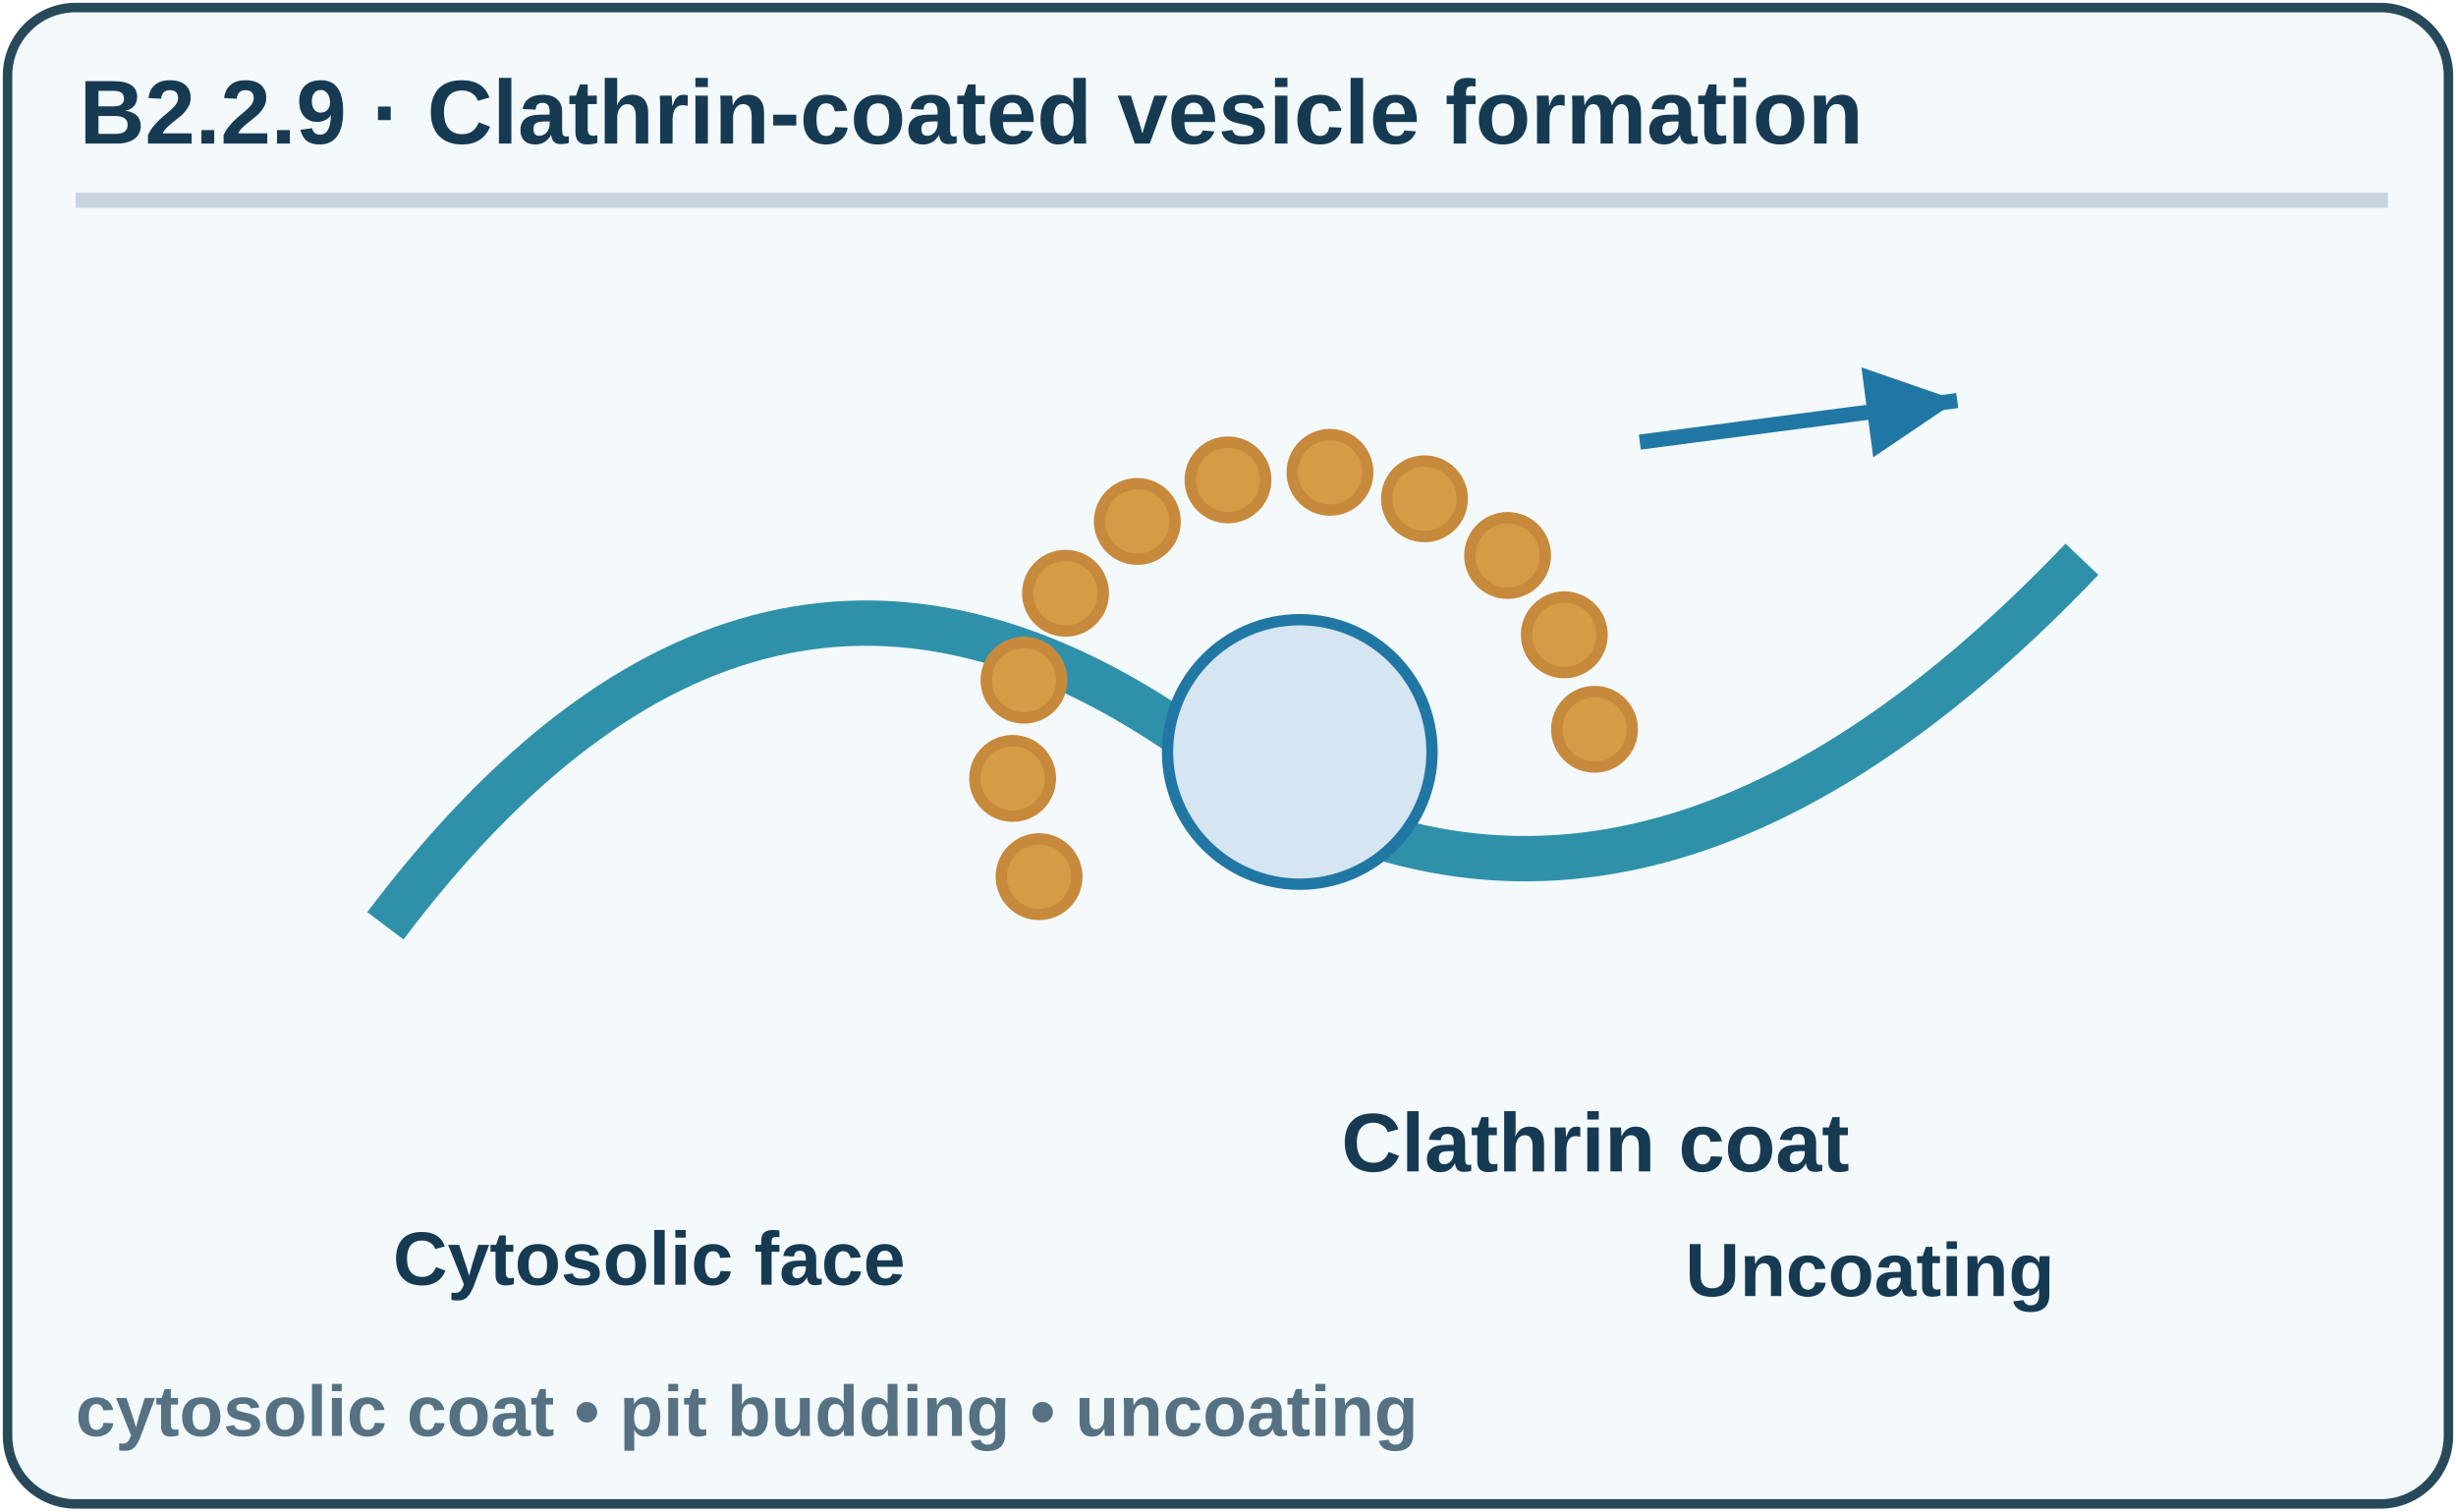
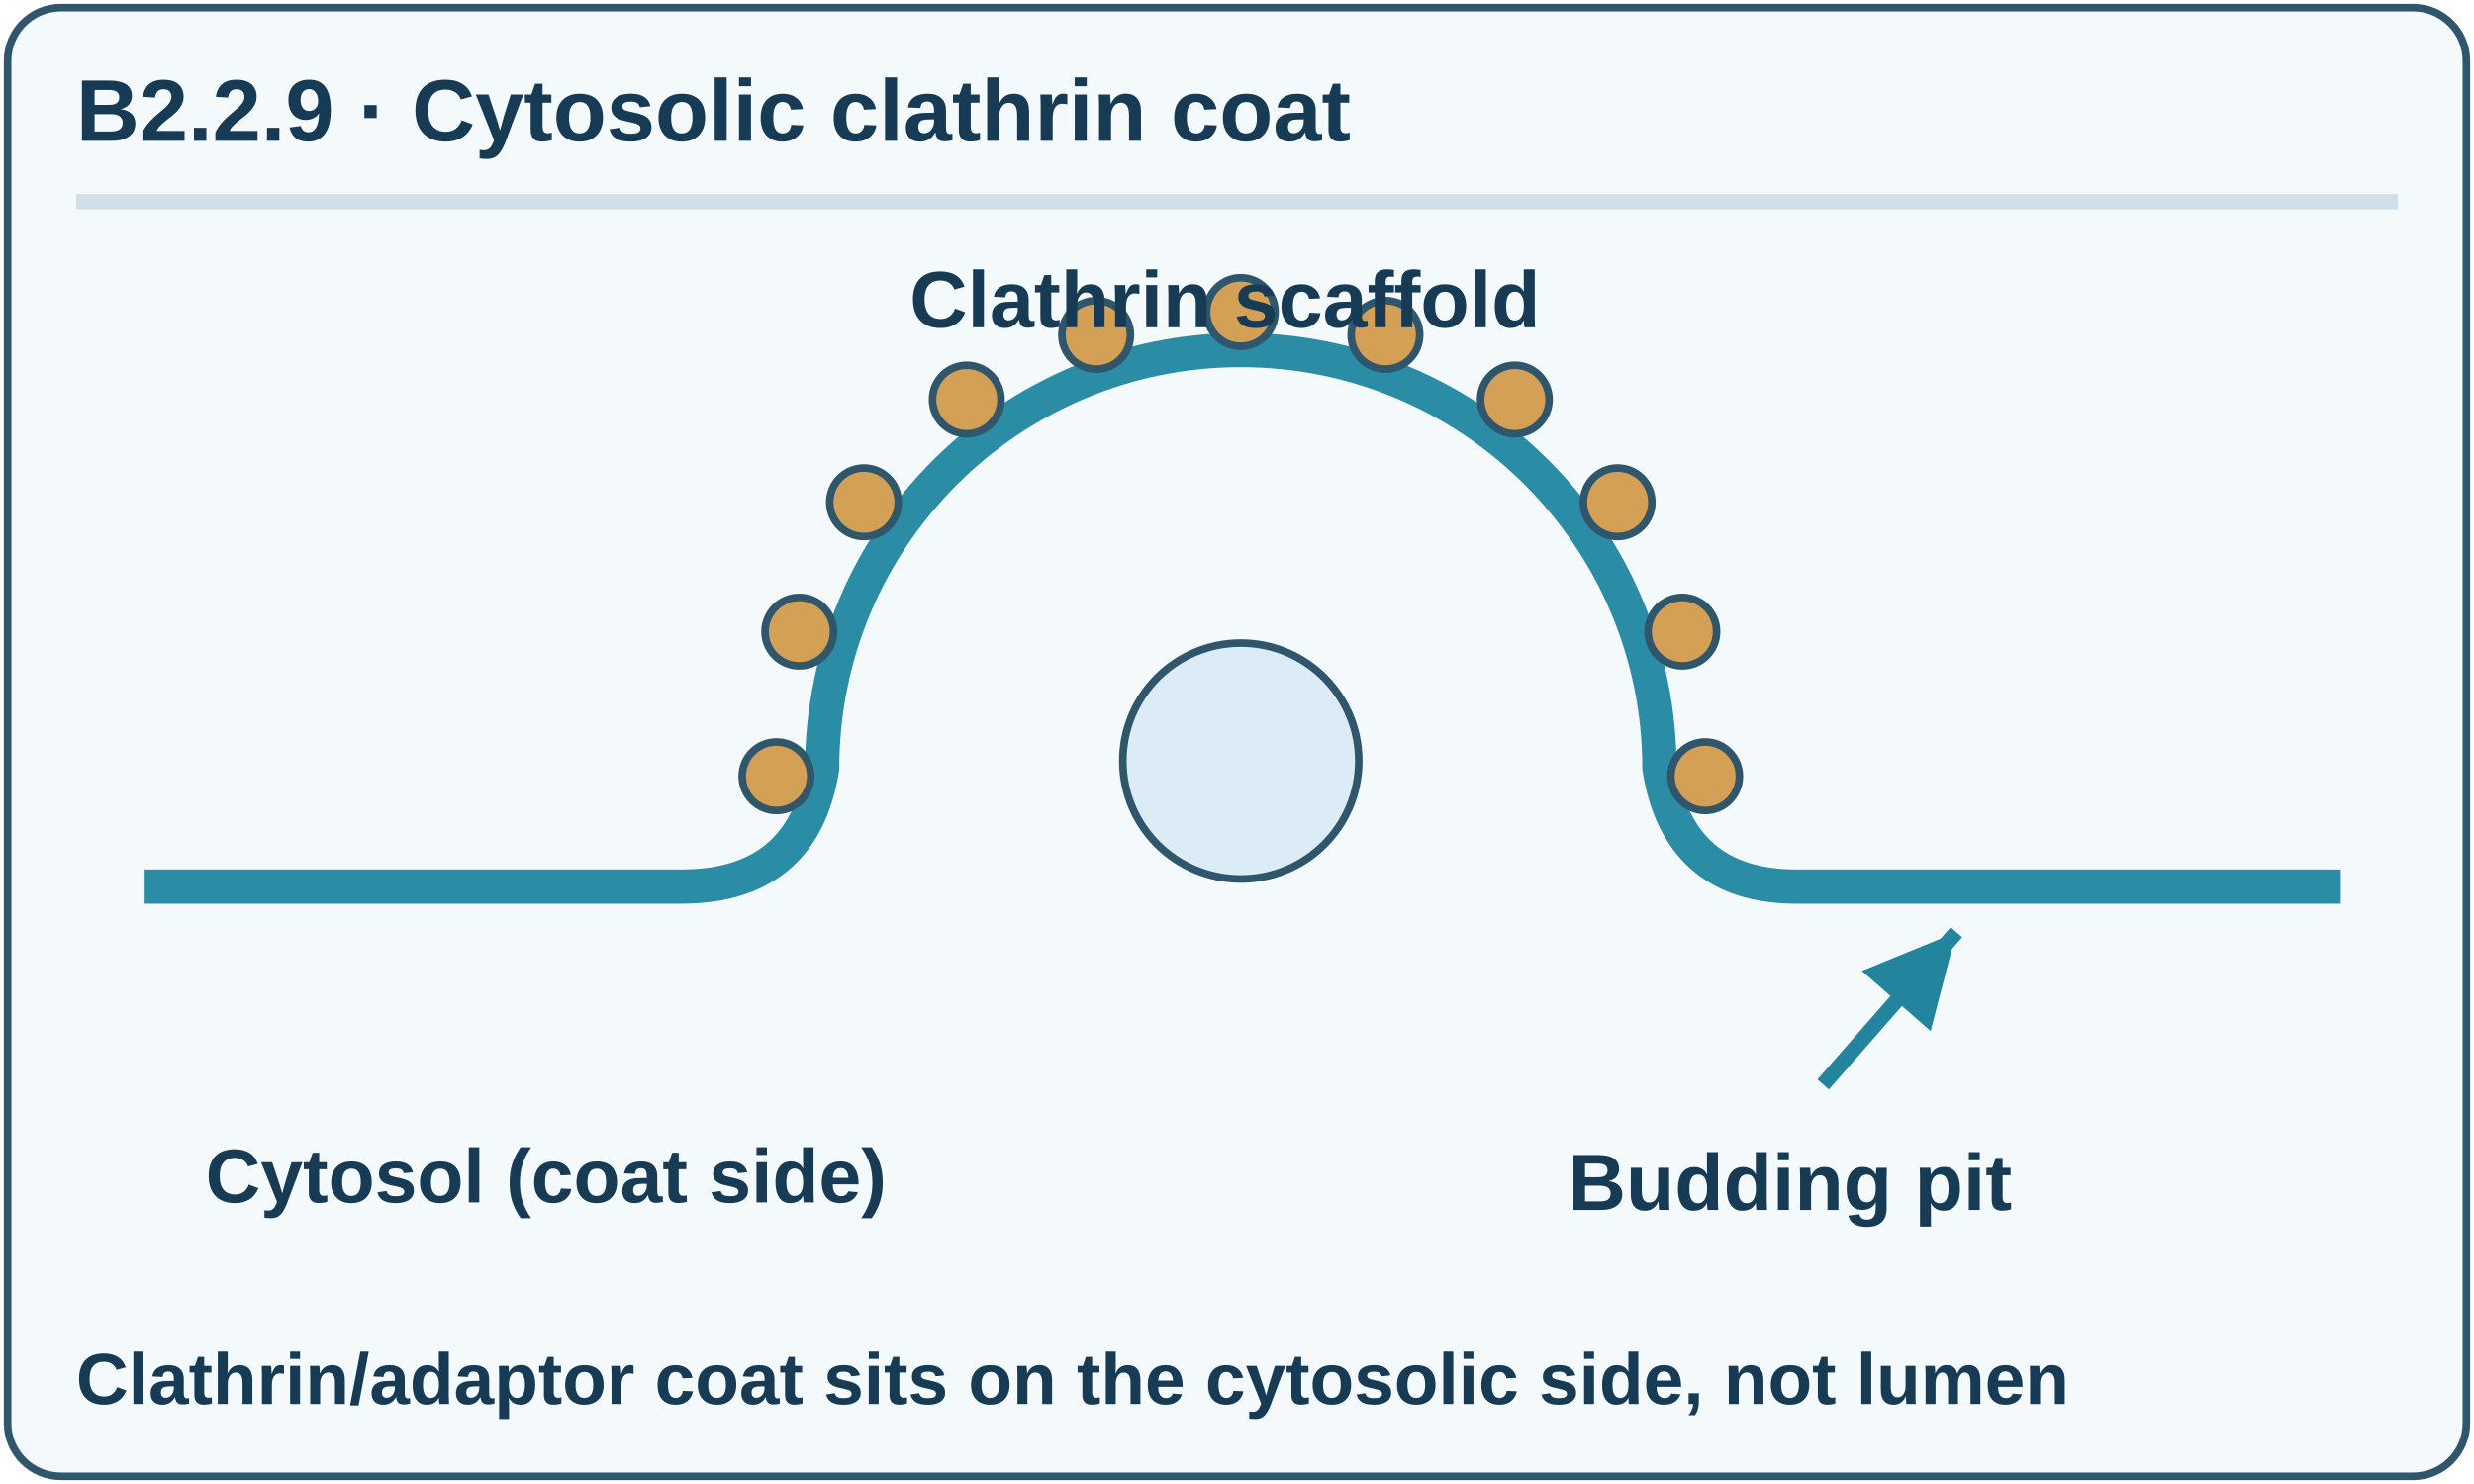
- <svg xmlns="http://www.w3.org/2000/svg" viewBox="0 0 650 400" role="img" aria-labelledby="title desc">
+ <svg xmlns="http://www.w3.org/2000/svg" viewBox="0 0 650 390" role="img" aria-labelledby="title">
  <defs>
-     <marker id="arrow" refX="6" refY="3" markerWidth="7" markerHeight="7" orient="auto">
-       <path d="M0 0 L6 3 L0 6" fill="#2177a4" />
+     <marker id="tip" markerWidth="7" markerHeight="7" refX="6" refY="3" orient="auto">
+       <path d="M0 0 L6 3 L0 6" fill="#23849e" />
    </marker>
  </defs>
-   <rect x="2" y="2" width="646" height="396" rx="18" fill="#f4f9fc" stroke="#28495a" stroke-width="2.5" />
-   <text x="21" y="38" font-family="Arial,sans-serif" font-size="24" font-weight="600" fill="#173a53">B2.2.9 · Clathrin-coated vesicle formation</text>
-   <line x1="20" y1="53" x2="632" y2="53" stroke="#c8d5de" stroke-width="4" />
-   <path d="M102 245 Q200 115 315 196 Q428 277 551 148" stroke="#2e91a9" stroke-width="12" fill="none" />
-   <circle cx="422" cy="193" r="10" fill="#d59b46" stroke="#c7893c" stroke-width="3" />
-   <circle cx="414" cy="168" r="10" fill="#d59b46" stroke="#c7893c" stroke-width="3" />
-   <circle cx="399" cy="147" r="10" fill="#d59b46" stroke="#c7893c" stroke-width="3" />
-   <circle cx="377" cy="132" r="10" fill="#d59b46" stroke="#c7893c" stroke-width="3" />
-   <circle cx="352" cy="125" r="10" fill="#d59b46" stroke="#c7893c" stroke-width="3" />
-   <circle cx="325" cy="127" r="10" fill="#d59b46" stroke="#c7893c" stroke-width="3" />
-   <circle cx="301" cy="138" r="10" fill="#d59b46" stroke="#c7893c" stroke-width="3" />
-   <circle cx="282" cy="157" r="10" fill="#d59b46" stroke="#c7893c" stroke-width="3" />
-   <circle cx="271" cy="180" r="10" fill="#d59b46" stroke="#c7893c" stroke-width="3" />
-   <circle cx="268" cy="206" r="10" fill="#d59b46" stroke="#c7893c" stroke-width="3" />
-   <circle cx="275" cy="232" r="10" fill="#d59b46" stroke="#c7893c" stroke-width="3" />
-   <circle cx="344" cy="199" r="35" fill="#d5e5f2" stroke="#2177a4" stroke-width="3" />
-   <line x1="434" y1="117" x2="518" y2="106" stroke="#2177a4" stroke-width="4" marker-end="url(#arrow)" />
-   <text x="355" y="310" font-family="Arial,sans-serif" font-size="22" font-weight="600" fill="#173a53">Clathrin coat</text>
-   <text x="104" y="340" font-family="Arial,sans-serif" font-size="20" font-weight="600" fill="#173a53">Cytosolic face</text>
-   <text x="446" y="343" font-family="Arial,sans-serif" font-size="20" font-weight="600" fill="#173a53">Uncoating</text>
-   <text x="20" y="380" font-family="Arial,sans-serif" font-size="19" font-weight="600" fill="#567182">cytosolic coat • pit budding • uncoating</text>
+   <rect x="2" y="2" width="646" height="386" rx="14" fill="#f4f9fc" stroke="#30566b" stroke-width="2" />
+   <text x="20" y="37" fill="#173b54" font-family="Arial,sans-serif" font-size="23" font-weight="600">B2.2.9 · Cytosolic clathrin coat</text>
+   <path d="M20 53 L630 53" fill="none" stroke="#d1e0e8" stroke-width="4" />
+   <path d="M38 233 H179 Q211 233 216 202 A110 110 0 0 1 436 202 Q441 233 472 233 H615" fill="none" stroke="#2a8da5" stroke-width="9" />
+   <circle cx="204" cy="204" r="9" fill="#d4a056" stroke="#30566b" stroke-width="2" />
+   <circle cx="210" cy="166" r="9" fill="#d4a056" stroke="#30566b" stroke-width="2" />
+   <circle cx="227" cy="132" r="9" fill="#d4a056" stroke="#30566b" stroke-width="2" />
+   <circle cx="254" cy="105" r="9" fill="#d4a056" stroke="#30566b" stroke-width="2" />
+   <circle cx="288" cy="88" r="9" fill="#d4a056" stroke="#30566b" stroke-width="2" />
+   <circle cx="326" cy="82" r="9" fill="#d4a056" stroke="#30566b" stroke-width="2" />
+   <circle cx="364" cy="88" r="9" fill="#d4a056" stroke="#30566b" stroke-width="2" />
+   <circle cx="398" cy="105" r="9" fill="#d4a056" stroke="#30566b" stroke-width="2" />
+   <circle cx="425" cy="132" r="9" fill="#d4a056" stroke="#30566b" stroke-width="2" />
+   <circle cx="442" cy="166" r="9" fill="#d4a056" stroke="#30566b" stroke-width="2" />
+   <circle cx="448" cy="204" r="9" fill="#d4a056" stroke="#30566b" stroke-width="2" />
+   <circle cx="326" cy="200" r="31" fill="#dcecf6" stroke="#30566b" stroke-width="2" />
+   <path d="M479 285 L514 245" fill="none" stroke="#23849e" stroke-width="4" marker-end="url(#tip)" />
+   <text x="239" y="86" fill="#173b54" font-family="Arial,sans-serif" font-size="21" font-weight="600">Clathrin scaffold</text>
+   <text x="54" y="316" fill="#173b54" font-family="Arial,sans-serif" font-size="20" font-weight="600">Cytosol (coat side)</text>
+   <text x="412" y="318" fill="#173b54" font-family="Arial,sans-serif" font-size="21" font-weight="600">Budding pit</text>
+   <text x="20" y="369" fill="#173b54" font-family="Arial,sans-serif" font-size="19" font-weight="600">Clathrin/adaptor coat sits on the cytosolic side, not lumen</text>
</svg>
